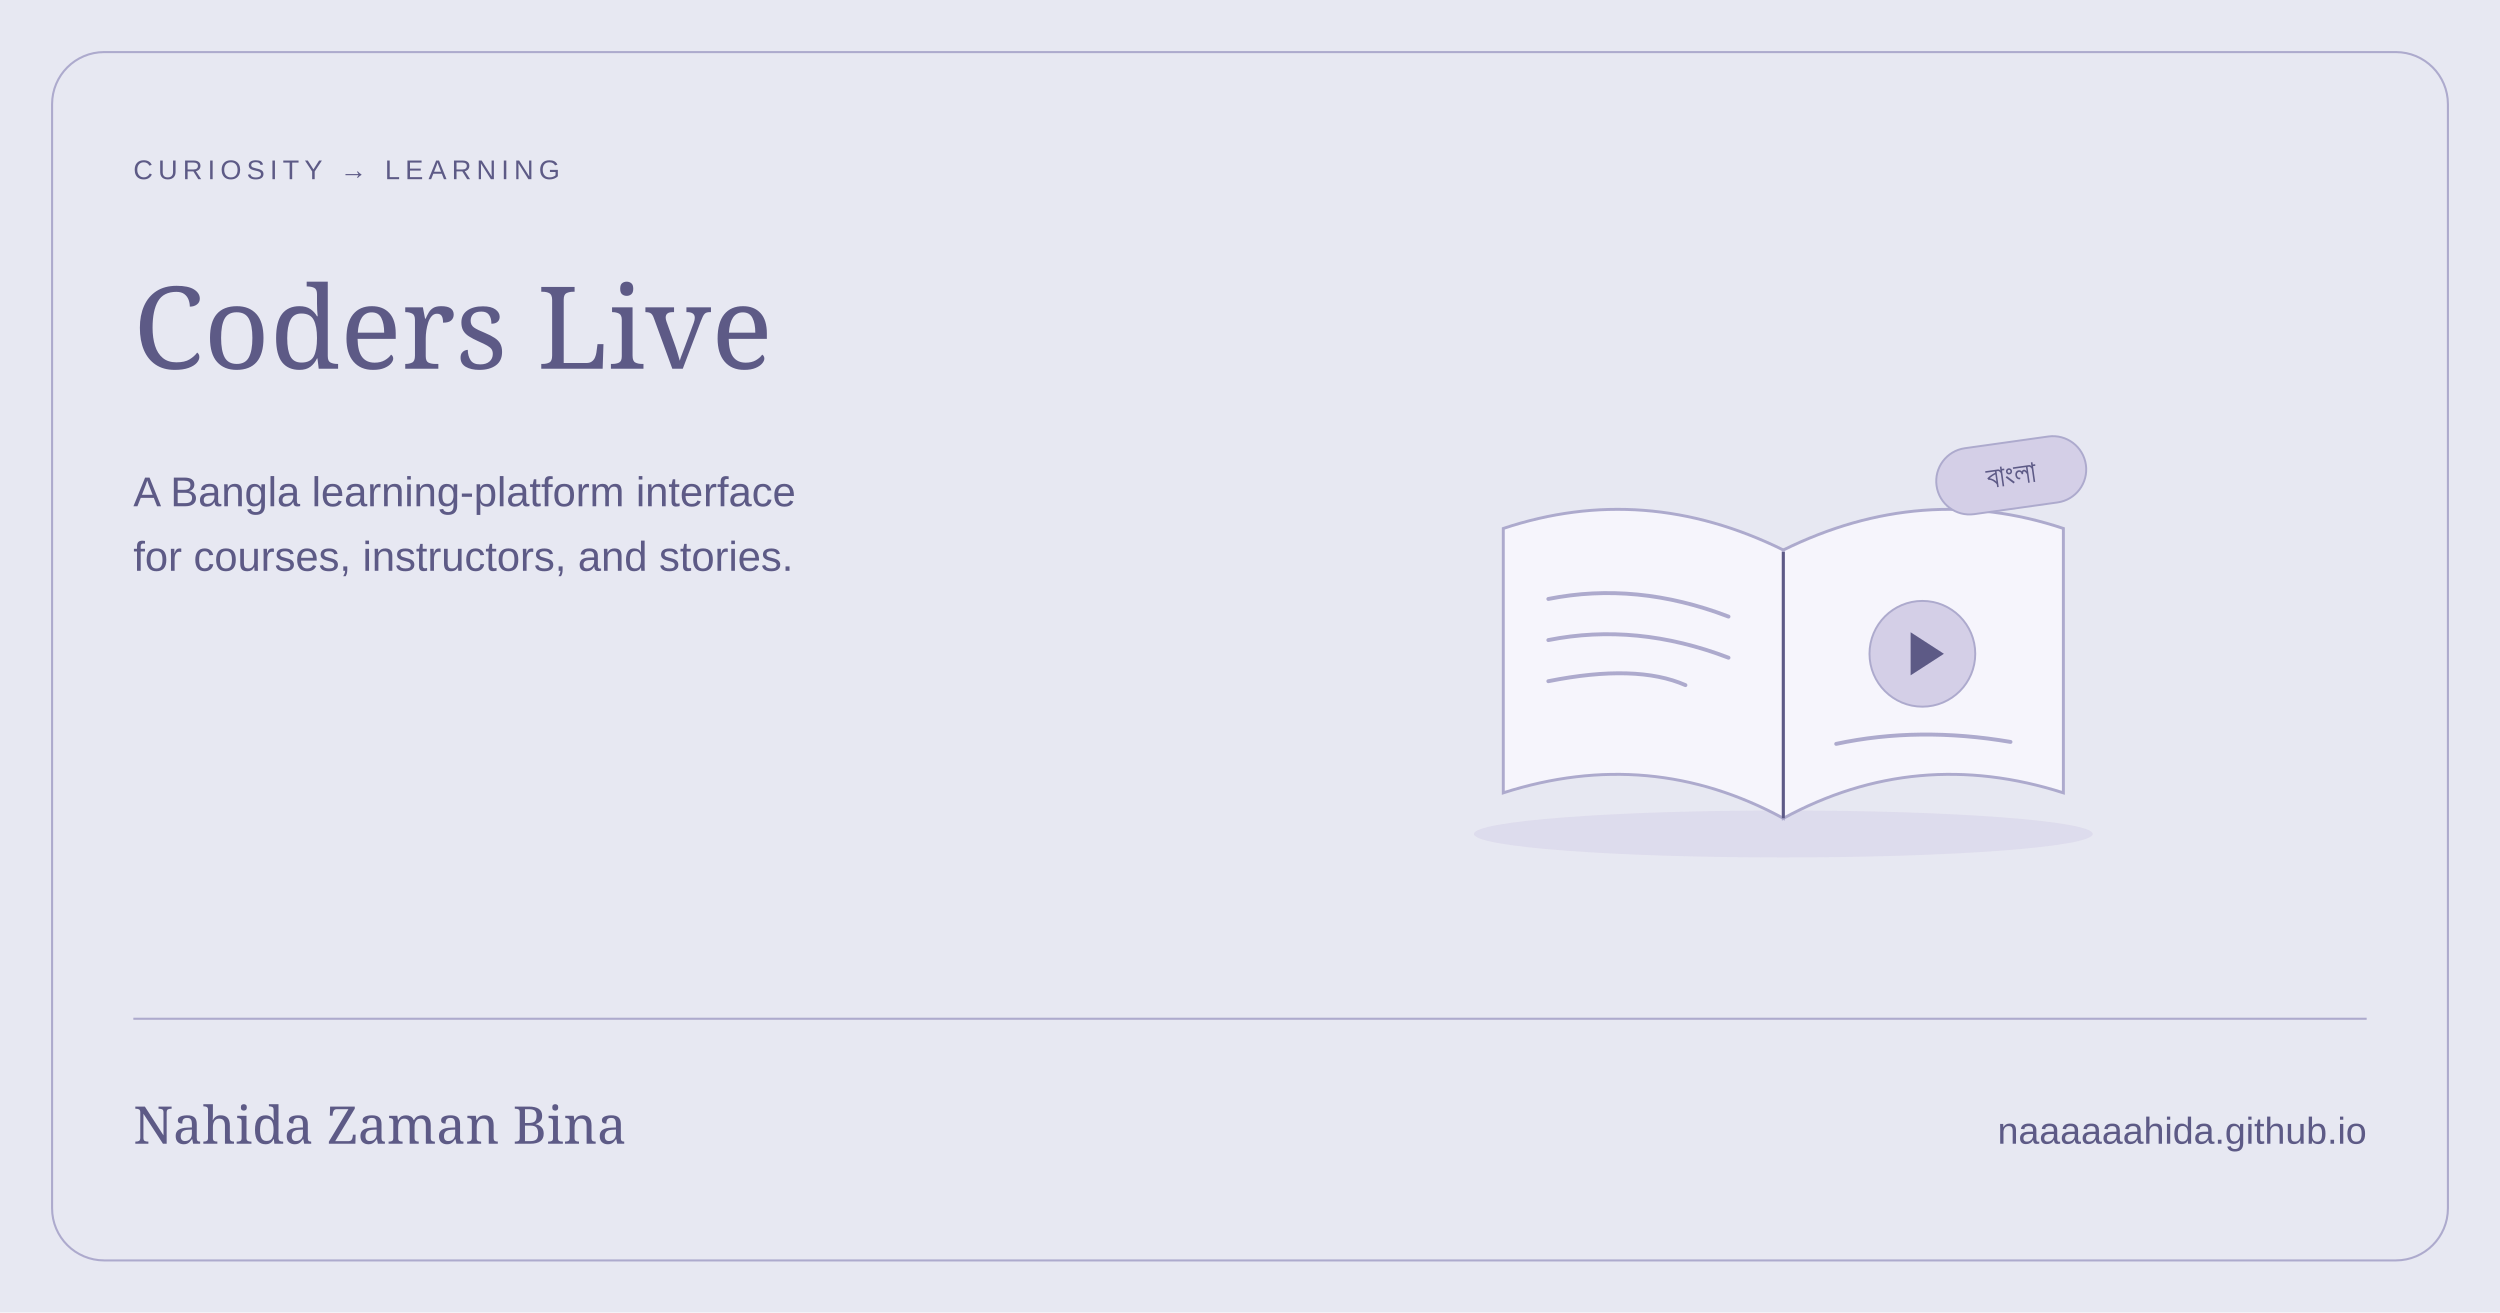
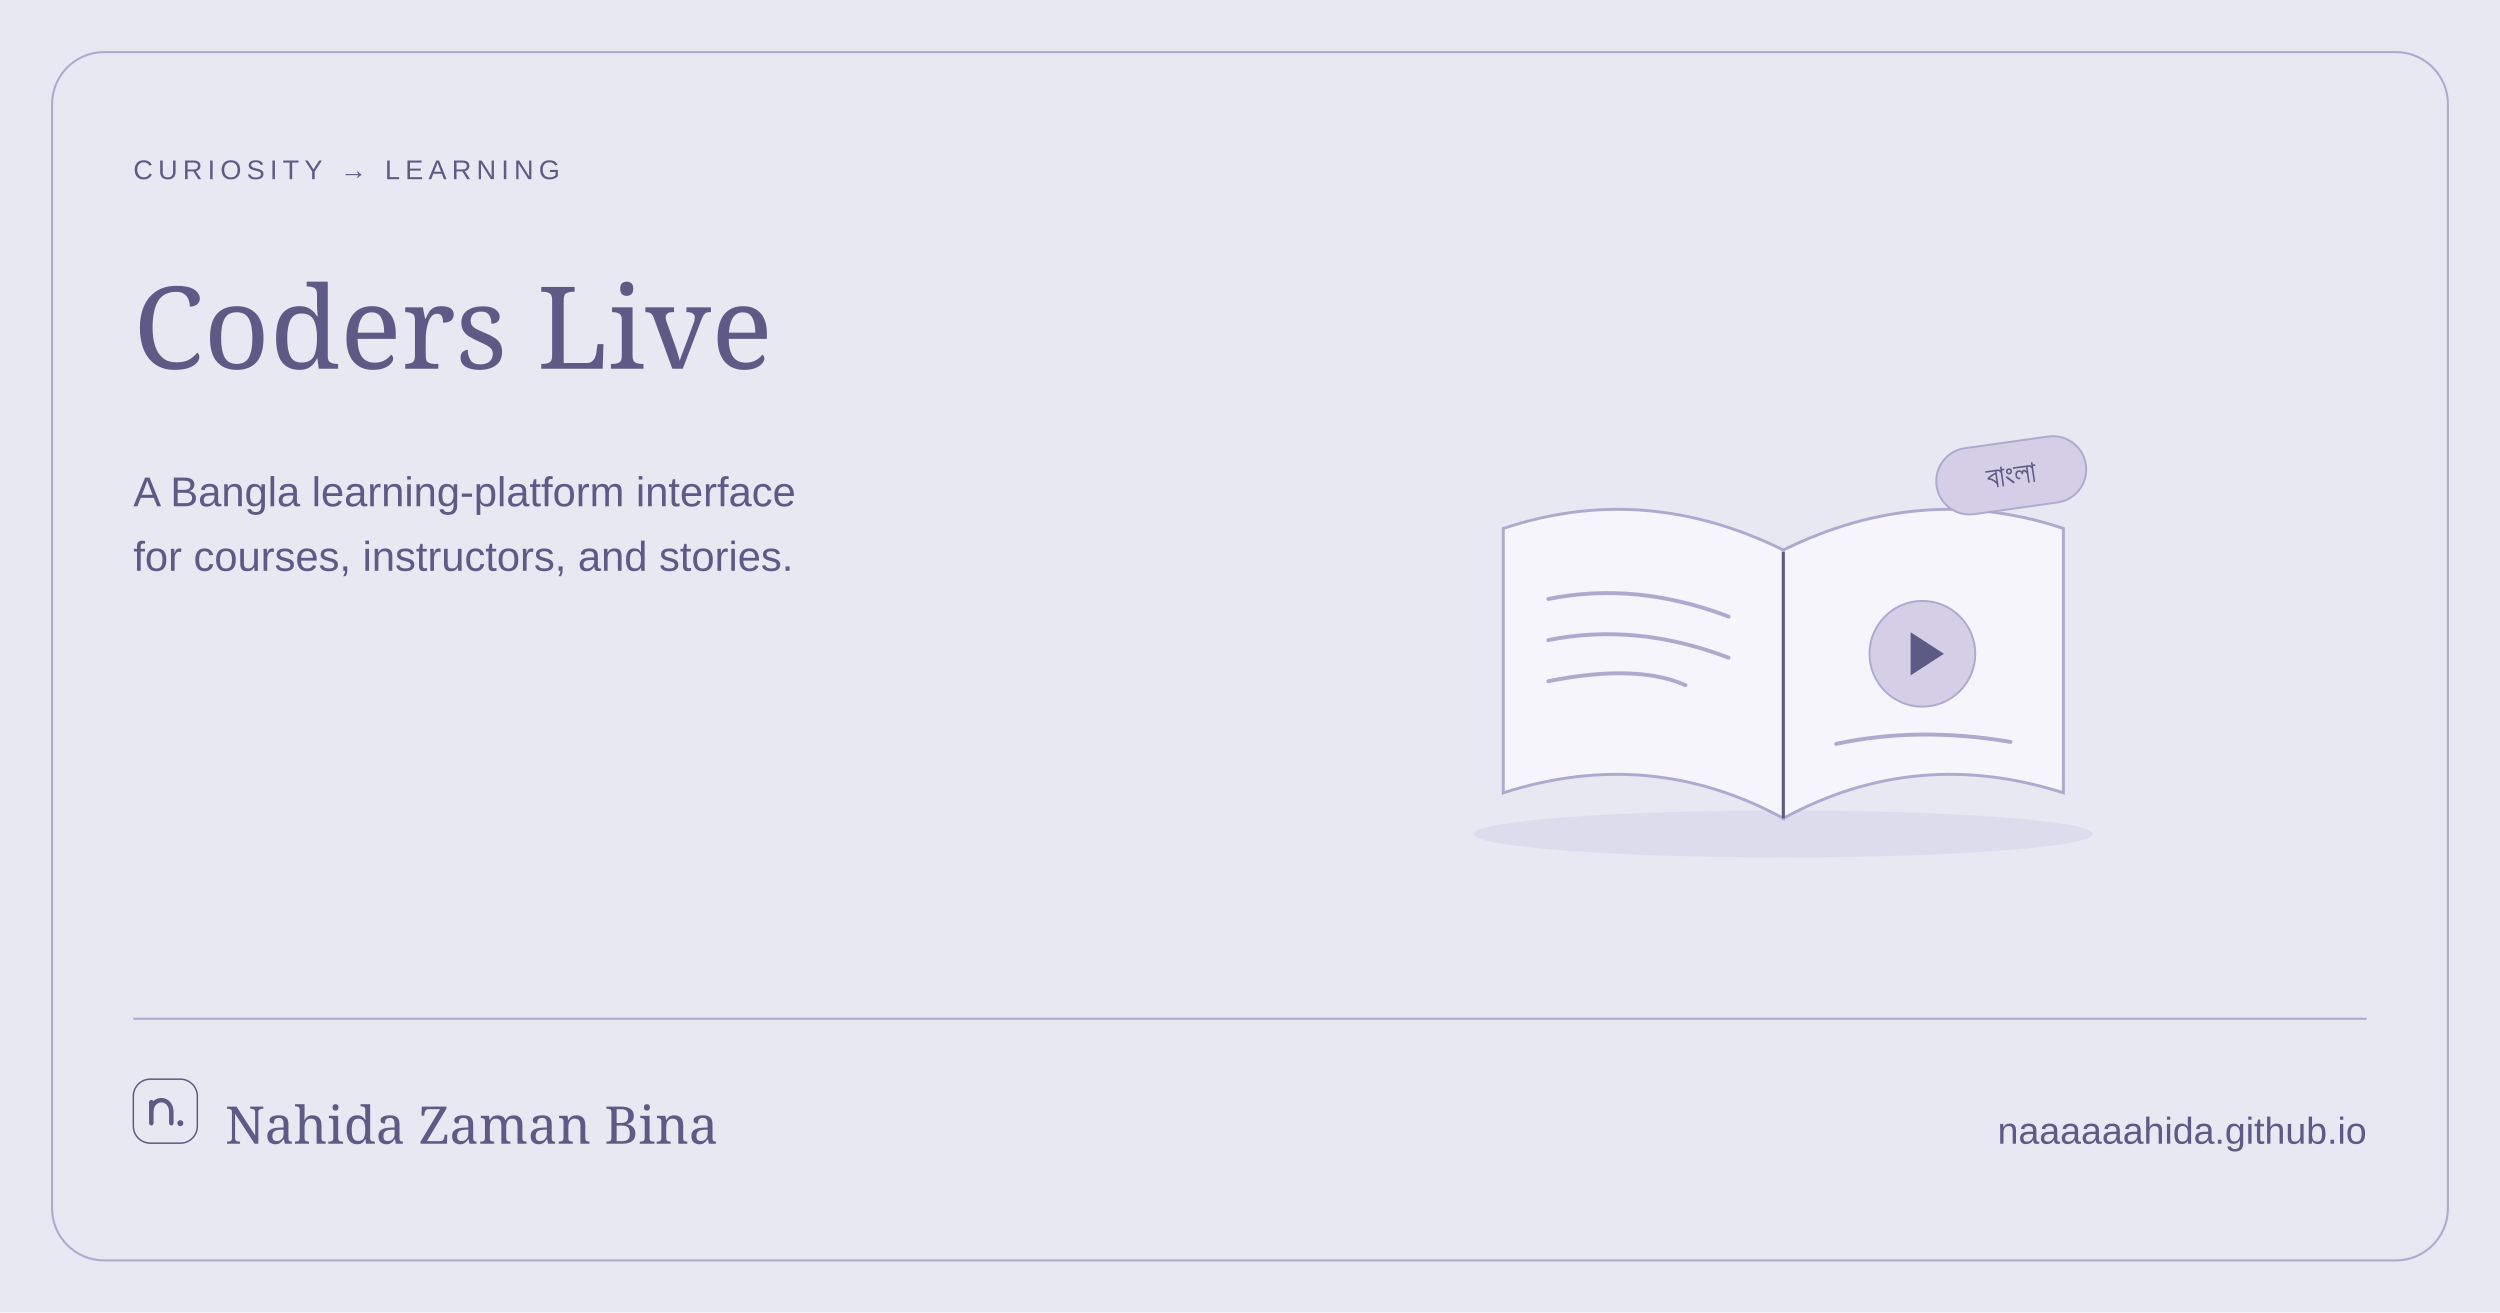
<svg xmlns="http://www.w3.org/2000/svg" width="1200" height="630" viewBox="0 0 1200 630">
  <rect width="1200" height="630" fill="#e7e8f2" />
  <rect x="25" y="25" width="1150" height="580" rx="25" stroke="#adaacd" fill="none" />
  <text x="64" y="86" fill="#5d5a86" font-family="Arial,sans-serif" font-size="13" letter-spacing="2.5">CURIOSITY → LEARNING</text>
  <text x="64" y="177" fill="#5d5a86" font-family="Georgia,serif" font-size="55">Coders Live</text>
  <text x="64" y="243" fill="#5d5a86" font-family="Arial,sans-serif" font-size="20">A Bangla learning-platform interface</text>
  <text x="64" y="274" fill="#5d5a86" font-family="Arial,sans-serif" font-size="20">for courses, instructors, and stories.</text>
  <g transform="translate(574 170) scale(.94)">
    <ellipse cx="300" cy="245" rx="158" ry="12" fill="#d4cfe7" opacity=".5" />
    <path d="M157 89q72-24 143 11v137q-68-37-143-13Z" fill="#f6f5fc" stroke="#adaacd" stroke-width="1.5" />
    <path d="M300 100q71-35 143-11v135q-75-24-143 13Z" fill="#f6f5fc" stroke="#adaacd" stroke-width="1.5" />
    <path d="M300 101v136" stroke="#5d5a86" stroke-width="1.5" />
    <path d="M180 125q45-9 92 9m-92 12q45-9 92 9m-92 12q45-9 70 2" fill="none" stroke="#adaacd" stroke-width="2" stroke-linecap="round" />
    <circle cx="371" cy="153" r="27" fill="#d4cfe7" stroke="#adaacd" />
    <path d="m365 142 17 11-17 11Z" fill="#5d5a86" />
    <path d="M327 199q42-9 89-1" fill="none" stroke="#adaacd" stroke-width="2" stroke-linecap="round" />
    <g transform="rotate(-8 416 70)">
      <rect x="379" y="45" width="77" height="34" rx="17" fill="#d4cfe7" stroke="#adaacd" />
      <text x="417.5" y="67" text-anchor="middle" font-family="sans-serif" font-size="16" fill="#5d5a86">বাংলা</text>
    </g>
  </g>
  <path d="M64 489h1072" stroke="#adaacd" />
-   <text x="64" y="549" fill="#5d5a86" font-family="Georgia,serif" font-size="25">Nahida Zaman Bina</text>
+   <text x="108" y="549" fill="#5d5a86" font-family="Georgia,serif" font-size="25">Nahida Zaman Bina</text>
  <text x="1136" y="549" text-anchor="end" fill="#5d5a86" font-family="Arial,sans-serif" font-size="18">naaaaaahida.github.io</text>
+   <g transform="translate(64 518) scale(.48)">
+     <rect width="64" height="64" rx="17" fill="none" stroke="#5d5a86" stroke-width="1.5" />
+     <path d="M18 44V23m0 10c0-8 5-12 10-12s10 4 10 12v11" fill="none" stroke="#5d5a86" stroke-width="4.5" stroke-linecap="round" />
+     <circle cx="47" cy="44" r="3" fill="#5d5a86" />
+   </g>
</svg>
